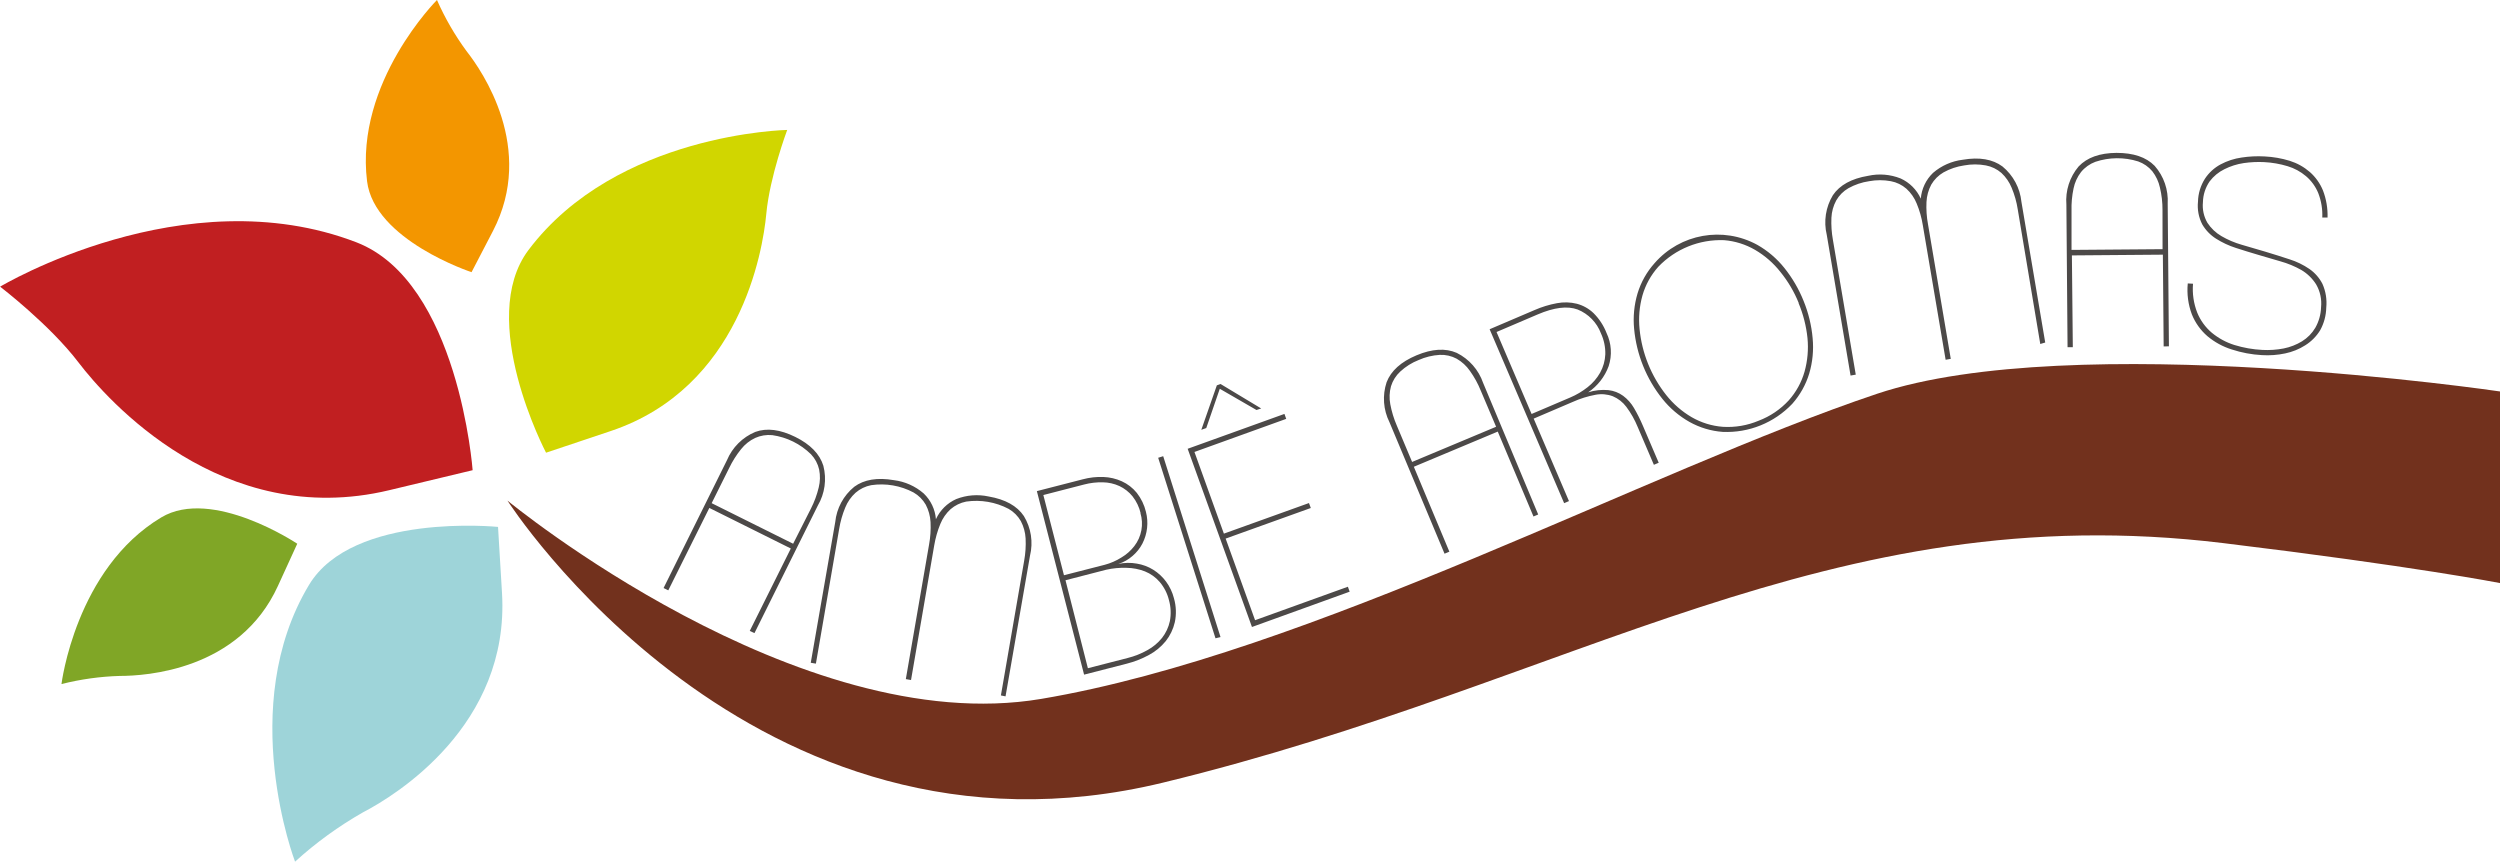
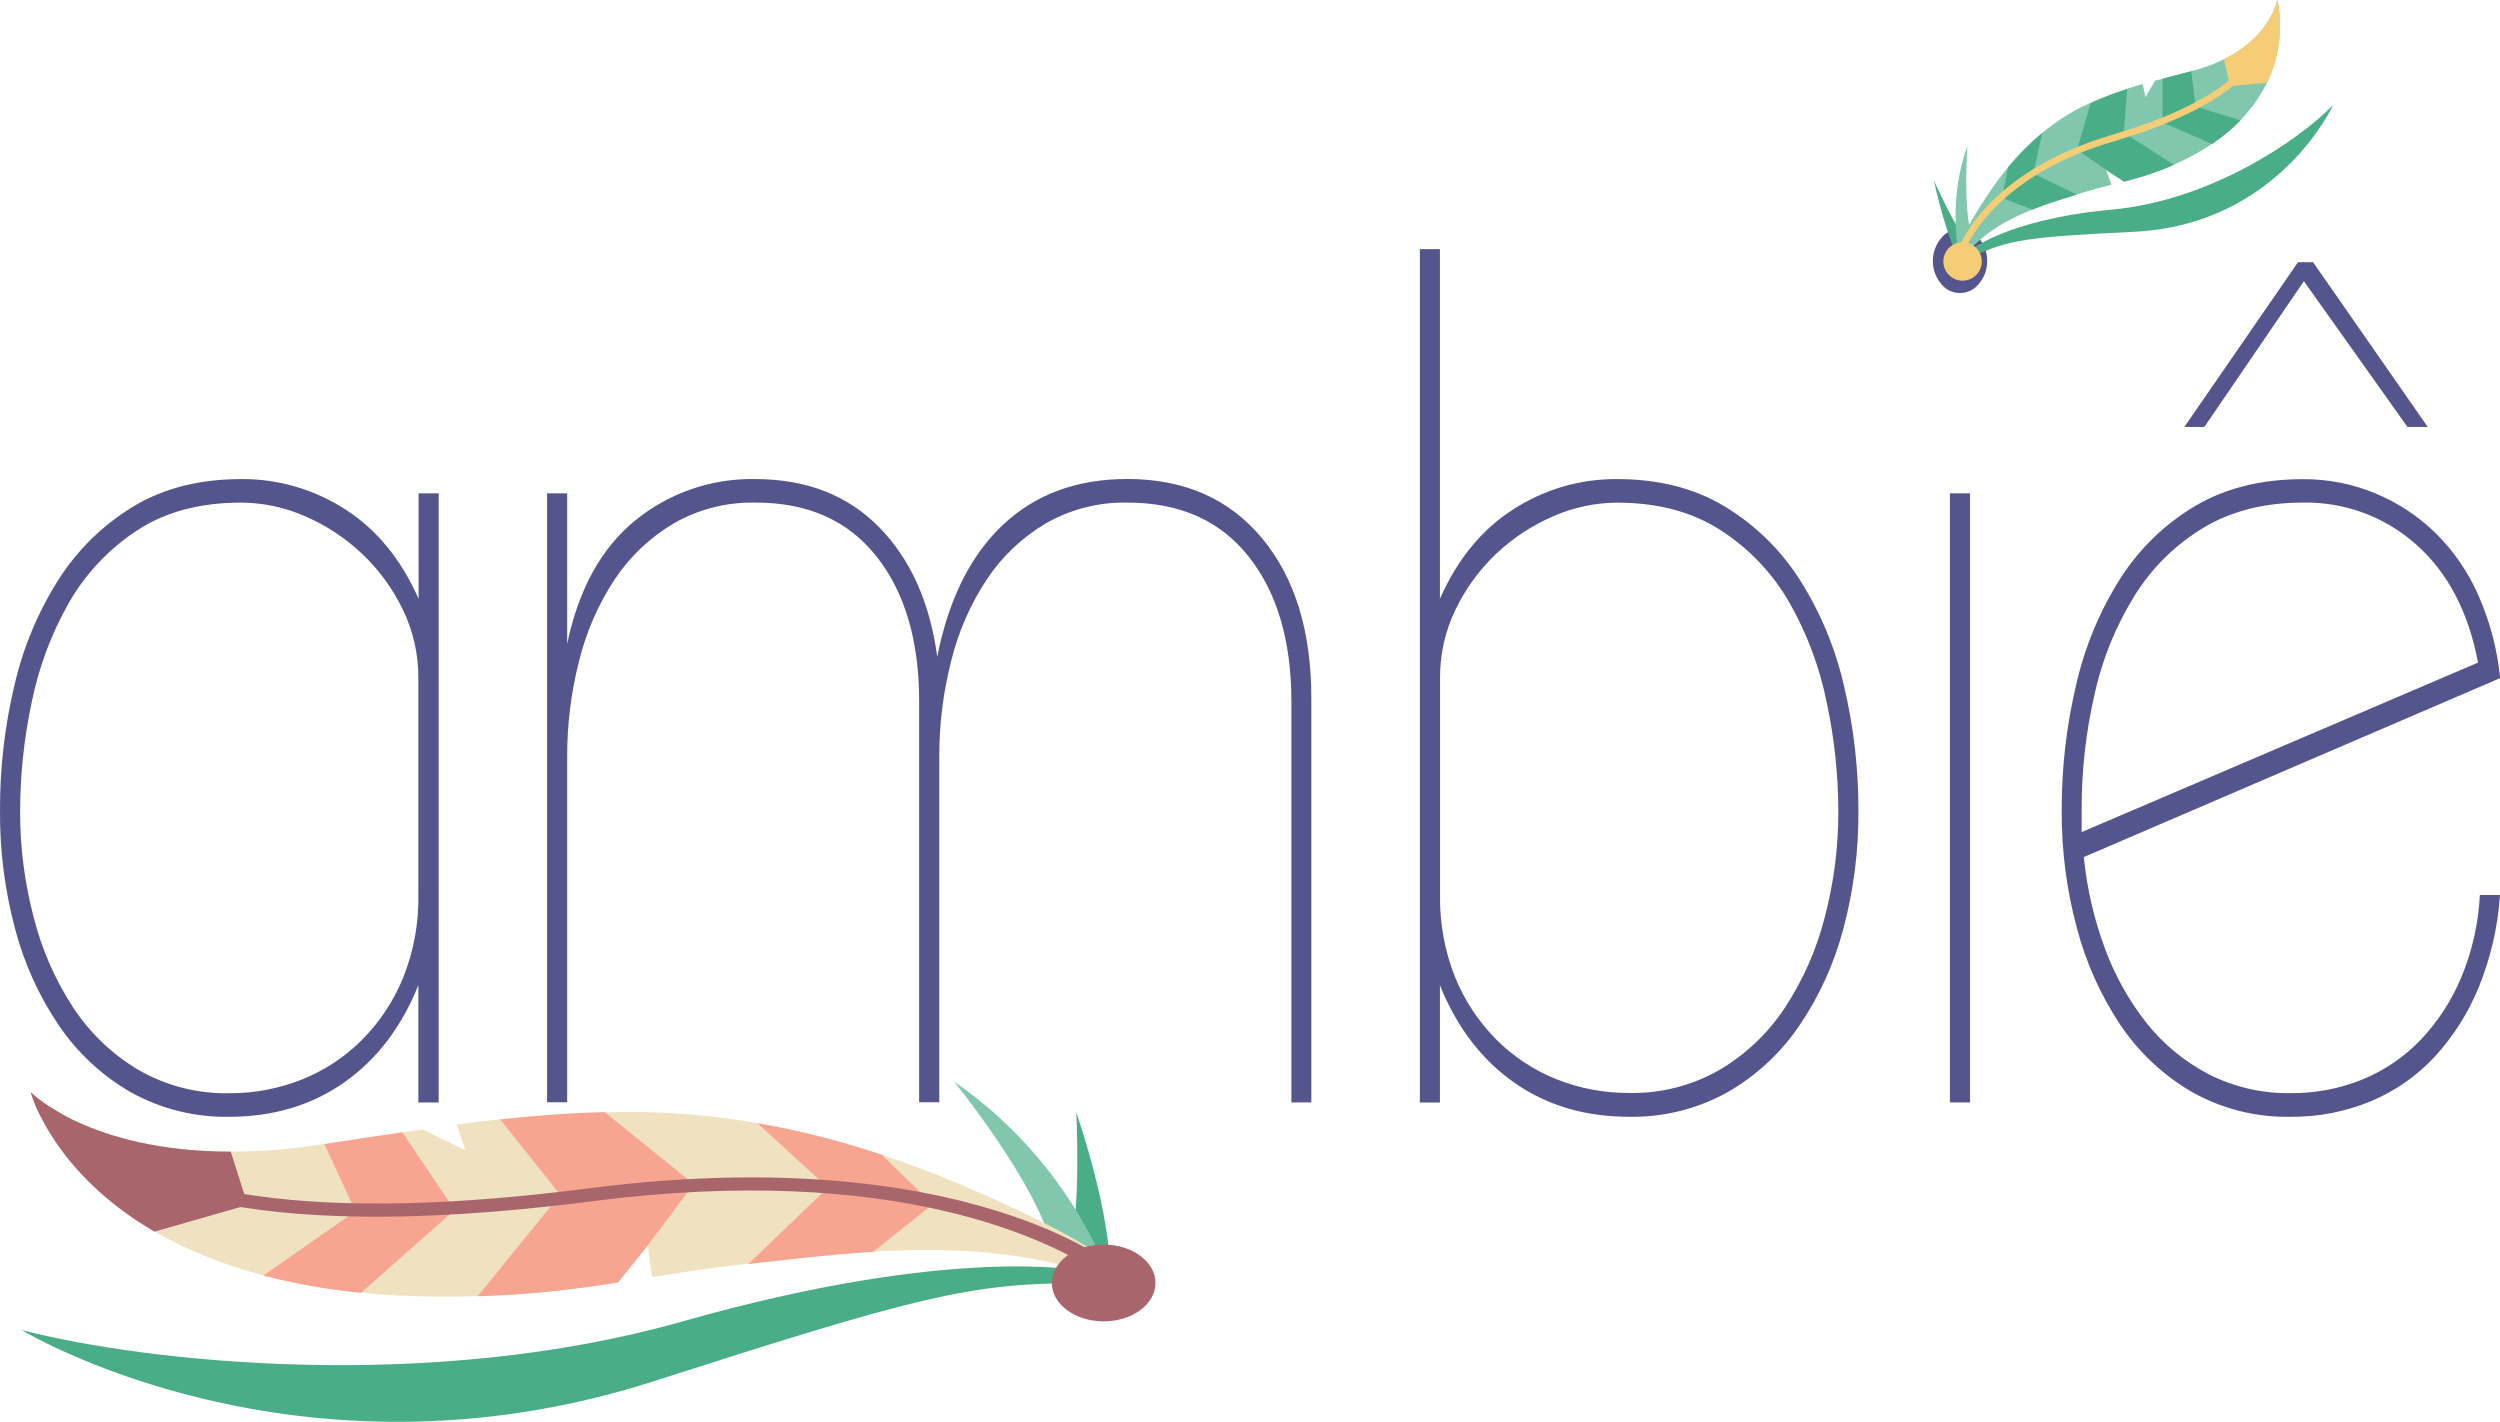
- <svg xmlns="http://www.w3.org/2000/svg" id="Camada_1" data-name="Camada 1" viewBox="0 0 408.66 140.84">
-   <defs>
-     <style>.cls-1{fill:#4c4948}.cls-2{fill:#80a626}.cls-3{fill:#d1d600}.cls-4{fill:#9ed4d9}.cls-5{fill:#f39600}.cls-6{fill:#c11f21}.cls-7{fill:#72311d}</style>
-   </defs>
-   <path class="cls-1" d="M133.73 111l6.71-13.47-13.32-6.63-6.71 13.47-.77-.38L130 83.1a8.63 8.63 0 0 1 4.64-4.63c1.89-.68 4.06-.4 6.53.82s4 2.8 4.59 4.72a8.61 8.61 0 0 1-.9 6.49l-10.36 20.86zm10-20a15.62 15.62 0 0 0 1.27-3.44 6.68 6.68 0 0 0 .07-2.94 5.33 5.33 0 0 0-1.33-2.49 11.29 11.29 0 0 0-6.33-3.13 5.55 5.55 0 0 0-2.8.46 6.47 6.47 0 0 0-2.3 1.83 15.82 15.82 0 0 0-1.95 3.09l-2.86 5.74 13.32 6.63zm31.05 30.55l3.8-22a16 16 0 0 0 .24-3.67 6.88 6.88 0 0 0-.78-2.83 5.39 5.39 0 0 0-2-2 11.41 11.41 0 0 0-6.93-1.19 5.55 5.55 0 0 0-2.55 1.24 6.63 6.63 0 0 0-1.68 2.42 16.37 16.37 0 0 0-1 3.51l-3.79 22-.85-.15 3.8-22a16 16 0 0 0 .24-3.67 6.93 6.93 0 0 0-.78-2.84 5.37 5.37 0 0 0-2-2 11.23 11.23 0 0 0-6.93-1.19 5.45 5.45 0 0 0-2.55 1.24 6.59 6.59 0 0 0-1.68 2.41 15.78 15.78 0 0 0-1 3.52l-3.8 22-.84-.14 4-23a8.56 8.56 0 0 1 3.11-5.77c1.61-1.19 3.78-1.55 6.49-1.08a9.14 9.14 0 0 1 4.86 2.17 6.55 6.55 0 0 1 2 4.21 6.6 6.6 0 0 1 3.32-3.29 9.17 9.17 0 0 1 5.31-.42c2.71.47 4.63 1.53 5.75 3.2a8.56 8.56 0 0 1 1 6.47l-4 23zm28.29-15.88a8.07 8.07 0 0 1 .14 3.91 7.77 7.77 0 0 1-1.49 3.1 9.06 9.06 0 0 1-2.75 2.26 15.42 15.42 0 0 1-3.59 1.41l-7 1.8-7.72-30 7.5-1.93a11.4 11.4 0 0 1 3.38-.38 8 8 0 0 1 3 .7 6.77 6.77 0 0 1 2.46 1.9 8.07 8.07 0 0 1 1.49 3.1 7.36 7.36 0 0 1-.58 5.19 6.71 6.71 0 0 1-1.59 2 6.41 6.41 0 0 1-2.34 1.32A7.91 7.91 0 0 1 197 100a7.29 7.29 0 0 1 2.68 1 7.59 7.59 0 0 1 2.1 1.94 7.9 7.9 0 0 1 1.29 2.73zm-5.44-13.88a7.17 7.17 0 0 0-1.34-2.8 6.14 6.14 0 0 0-2.14-1.67 6.73 6.73 0 0 0-2.71-.61 11 11 0 0 0-3.06.36l-6.66 1.72 3.37 13.11 6.67-1.71a9.77 9.77 0 0 0 2.72-1.19 7.4 7.4 0 0 0 2.1-1.85 6 6 0 0 0 1-5.44zm4.63 14.21a7.24 7.24 0 0 0-1.52-3 6.29 6.29 0 0 0-2.42-1.73 8.55 8.55 0 0 0-3-.58 13.07 13.07 0 0 0-3.32.31l-6.66 1.72L189 117.1l6.53-1.68a12.8 12.8 0 0 0 3.17-1.26 7.94 7.94 0 0 0 2.41-2 6.71 6.71 0 0 0 1.29-2.75 7.45 7.45 0 0 0-.14-3.41zm7.6 6.21l-9.37-29.51.82-.26 9.37 29.56zm5.96-1.85l-10.51-29.13 15.82-5.7.29.81-15 5.41 4.81 13.35 13.91-5 .3.81-13.92 5 4.81 13.34 15.17-5.47.29.81zm.74-35.47l-6-3.47-2.21 6.42-.81.29 2.54-7.27.61-.22 6.64 4zm45.28 17.41L256 78.42l-13.72 5.75 5.81 13.88-.79.33-9-21.49a8.59 8.59 0 0 1-.47-6.54q1.08-2.8 4.89-4.4t6.57-.4a8.62 8.62 0 0 1 4.32 4.92l9 21.5zm-8.62-20.58a15.36 15.36 0 0 0-1.77-3.22 6.64 6.64 0 0 0-2.18-2 5.29 5.29 0 0 0-2.75-.62 9.82 9.82 0 0 0-3.45.84 9.54 9.54 0 0 0-3 1.88 5.45 5.45 0 0 0-1.52 2.4 6.54 6.54 0 0 0-.12 2.94 16.33 16.33 0 0 0 1.07 3.5l2.5 5.94 13.73-5.75zm20.56-9.42a7.31 7.31 0 0 1 .35 5.42 8.84 8.84 0 0 1-3.35 4.28 8.4 8.4 0 0 1 3.3-.36 5 5 0 0 1 2.41.93 6.64 6.64 0 0 1 1.78 2 25.07 25.07 0 0 1 1.45 2.89l2.59 6.05-.79.34-2.64-6.17a15 15 0 0 0-1.86-3.3 5.34 5.34 0 0 0-2.22-1.74 5.22 5.22 0 0 0-2.81-.24 16.19 16.19 0 0 0-3.71 1.16l-6.41 2.74 5.77 13.48-.79.34-12.18-28.43 7.33-3.13a16.69 16.69 0 0 1 3.68-1.13 7.62 7.62 0 0 1 3.24.09 6.23 6.23 0 0 1 2.74 1.54 9.37 9.37 0 0 1 2.12 3.24zm-.91.07a6.78 6.78 0 0 0-3.82-3.91c-1.67-.61-3.84-.34-6.53.81l-6.72 2.87 5.73 13.4 6.33-2.7a12.37 12.37 0 0 0 2.83-1.68 8 8 0 0 0 2.05-2.38 6.76 6.76 0 0 0 .84-3 7.7 7.7 0 0 0-.71-3.41zM306 57.08a21 21 0 0 1 1.47 6.06 15.25 15.25 0 0 1-.56 5.8 13.26 13.26 0 0 1-2.77 4.94 14.79 14.79 0 0 1-11.37 4.59 13.11 13.11 0 0 1-5.43-1.63 15.3 15.3 0 0 1-4.43-3.77 21.52 21.52 0 0 1-4.62-11.45 15.22 15.22 0 0 1 .56-5.79 13.15 13.15 0 0 1 2.78-4.94 13.62 13.62 0 0 1 16.79-3 15.36 15.36 0 0 1 4.43 3.78 21.31 21.31 0 0 1 3.15 5.41zm-.8.33a19.86 19.86 0 0 0-3-5.09 14.74 14.74 0 0 0-4.15-3.61 12 12 0 0 0-5.05-1.58 14.13 14.13 0 0 0-10.76 4.35 12 12 0 0 0-2.59 4.69 14.85 14.85 0 0 0-.47 5.48 20.62 20.62 0 0 0 4.36 10.8 14.88 14.88 0 0 0 4.15 3.61 12 12 0 0 0 5.11 1.58 13 13 0 0 0 5.85-1 12.89 12.89 0 0 0 4.92-3.33 12 12 0 0 0 2.58-4.69 15.07 15.07 0 0 0 .48-5.48 20.24 20.24 0 0 0-1.46-5.73zm39.48 6.69l-3.68-22a15 15 0 0 0-1-3.54 6.81 6.81 0 0 0-1.67-2.42 5.4 5.4 0 0 0-2.54-1.23 9.64 9.64 0 0 0-3.55 0 9.84 9.84 0 0 0-3.38 1.14 5.53 5.53 0 0 0-2 2 6.76 6.76 0 0 0-.78 2.84 15.87 15.87 0 0 0 .25 3.64l3.72 22-.84.15-3.73-22a15.55 15.55 0 0 0-1-3.54 6.62 6.62 0 0 0-1.68-2.42 5.36 5.36 0 0 0-2.54-1.23 9.64 9.64 0 0 0-3.55 0 9.92 9.92 0 0 0-3.38 1.14 5.42 5.42 0 0 0-2 2 6.58 6.58 0 0 0-.79 2.84 16.45 16.45 0 0 0 .25 3.64l3.73 22-.85.15-3.89-23a8.62 8.62 0 0 1 1-6.48c1.12-1.66 3.05-2.72 5.76-3.17a9.08 9.08 0 0 1 5.31.43 6.62 6.62 0 0 1 3.3 3.3 6.59 6.59 0 0 1 2-4.21 9.12 9.12 0 0 1 4.87-2.15q4.06-.69 6.48 1.1a8.6 8.6 0 0 1 3.1 5.78l3.89 23zm20.17.4l-.13-15-14.87.12.15 15h-.86l-.19-23.31a8.58 8.58 0 0 1 2-6.23q2.07-2.19 6.19-2.22c2.76 0 4.83.68 6.24 2.12a8.6 8.6 0 0 1 2.13 6.19l.2 23.31zm-.19-22.32a15.26 15.26 0 0 0-.42-3.65 6.66 6.66 0 0 0-1.24-2.66 5.33 5.33 0 0 0-2.31-1.61 11.31 11.31 0 0 0-7 .06 5.5 5.5 0 0 0-2.35 1.68 6.54 6.54 0 0 0-1.22 2.68 15.38 15.38 0 0 0-.33 3.63v6.41l14.88-.12zm26.77 15.97a8 8 0 0 1-1 3.71 7.54 7.54 0 0 1-2.43 2.45 9.76 9.76 0 0 1-3.28 1.33 14.06 14.06 0 0 1-3.8.28A19.05 19.05 0 0 1 376 65a11.57 11.57 0 0 1-4-2.18 9.28 9.28 0 0 1-2.54-3.56 11.35 11.35 0 0 1-.67-5.06l.86.05a10.57 10.57 0 0 0 .69 4.73 8.53 8.53 0 0 0 2.38 3.28 10.91 10.91 0 0 0 3.68 2 18.67 18.67 0 0 0 4.59.81 14.29 14.29 0 0 0 3.48-.24 9.18 9.18 0 0 0 3-1.17 6.47 6.47 0 0 0 2.17-2.21 7.25 7.25 0 0 0 .94-3.35 6.19 6.19 0 0 0-.81-3.75 7.18 7.18 0 0 0-2.42-2.35 15.23 15.23 0 0 0-3.41-1.41c-1.25-.36-2.46-.71-3.62-1.06s-2.46-.73-3.66-1.13a14.21 14.21 0 0 1-3.24-1.51 6.83 6.83 0 0 1-2.26-2.34 6.63 6.63 0 0 1-.7-3.7 7.31 7.31 0 0 1 1.14-3.77 7.09 7.09 0 0 1 2.56-2.34 10.39 10.39 0 0 1 3.44-1.12 18.14 18.14 0 0 1 3.74-.18 16.73 16.73 0 0 1 4.13.72 9.26 9.26 0 0 1 3.29 1.84 8.14 8.14 0 0 1 2.13 3 11.38 11.38 0 0 1 .75 4.43h-.86a9.87 9.87 0 0 0-.66-4 7.26 7.26 0 0 0-2-2.76 8.34 8.34 0 0 0-3-1.63 16 16 0 0 0-3.84-.67 17.32 17.32 0 0 0-3.35.16 10.43 10.43 0 0 0-3.15 1 6.7 6.7 0 0 0-2.42 2 6.21 6.21 0 0 0-1.09 3.39 5.58 5.58 0 0 0 .74 3.38 6.82 6.82 0 0 0 2.29 2.17 14.53 14.53 0 0 0 3.31 1.41l3.82 1.12c1.41.43 2.75.84 4 1.26a12.29 12.29 0 0 1 3.25 1.58 6.68 6.68 0 0 1 2.13 2.44 7.66 7.66 0 0 1 .62 3.87z" transform="translate(-11.17 -7.87)" />
-   <path class="cls-2" d="M59.76 96.75s-13.9-9.3-22.23-4.3c-14 8.38-16.31 27.24-16.31 27.24a44.14 44.14 0 0 1 9.54-1.33c4.2 0 19.54-.9 25.84-14.71l3.16-6.9z" transform="translate(-11.17 -7.87)" />
-   <path class="cls-3" d="M100.43 81.87S89 60.15 97.55 48.75c14.4-19.14 42.3-19.64 42.3-19.64s-2.85 7.59-3.42 13.73-4.3 28.41-25.43 35.49l-10.57 3.54z" transform="translate(-11.17 -7.87)" />
-   <path class="cls-4" d="M92.58 94s-23.74-2.4-30.89 9.47c-12 19.93-2.29 45.25-2.29 45.25a62.35 62.35 0 0 1 11.12-8.07c5.32-2.75 24-14.22 22.71-35.84-.62-10.25-.65-10.81-.65-10.81z" transform="translate(-11.17 -7.87)" />
-   <path class="cls-5" d="M88.25 52.36s-15.89-5.22-17.08-14.87C69.17 21.31 82.6 7.87 82.6 7.87a44.31 44.31 0 0 0 4.82 8.34c2.58 3.27 11.33 15.95 4.33 29.42-3.32 6.37-3.5 6.73-3.5 6.73z" transform="translate(-11.17 -7.87)" />
-   <path class="cls-6" d="M88.43 84.74s-2.27-30.81-19-37.26c-28.13-10.82-58.24 7.25-58.24 7.25s8.1 6.2 12.8 12.37S47.51 94.54 74.79 88l13.64-3.27z" transform="translate(-11.17 -7.87)" />
-   <path class="cls-7" d="M419.83 71.86S350 61.54 318 72.24c-37.4 12.54-92.58 42.46-136.66 49.88-39.74 6.7-87.22-32.42-87.22-32.42s39.9 62.43 107.17 46.1S310 88.79 374.61 96.65c31.28 3.8 45.22 6.53 45.22 6.53V71.86z" transform="translate(-11.17 -7.87)" />
+ <svg xmlns="http://www.w3.org/2000/svg" data-name="Camada 1" viewBox="0 0 573.92 326.38">
+   <path d="M96.04 253.09v-26.93q-5.77 14.41-17 22.31t-26.4 7.91a44.82 44.82 0 0 1-22.51-5.58 50.09 50.09 0 0 1-16.51-15.24 72.27 72.27 0 0 1-10.16-22.33A102.46 102.46 0 0 1 0 186.16a122.12 122.12 0 0 1 3.35-29 77.91 77.91 0 0 1 10.16-24.22 52.83 52.83 0 0 1 17.2-16.73q10.38-6.23 24.75-6.23a43.33 43.33 0 0 1 23.78 6.94q10.84 6.94 16.85 20.54v-24.21h4.62v139.84zm0-97.4a35.51 35.51 0 0 0-3.58-15.78 43.75 43.75 0 0 0-9.35-12.79 44.75 44.75 0 0 0-13-8.57 36.93 36.93 0 0 0-14.65-3.17q-14.33 0-24 6.4a48.76 48.76 0 0 0-15.64 16.6 77 77 0 0 0-8.55 22.86 120.92 120.92 0 0 0-2.65 24.89 94.64 94.64 0 0 0 3.12 24.49 68.38 68.38 0 0 0 9.12 20.76 46 46 0 0 0 15 14.28 40.13 40.13 0 0 0 20.78 5.31 44.56 44.56 0 0 0 16.62-3.13 40.92 40.92 0 0 0 13.85-9.12 43.73 43.73 0 0 0 9.47-14.34 48.71 48.71 0 0 0 3.46-18.91zm200.42 97.4v-92q0-20.94-9.81-33.33t-27.85-12.38a36.07 36.07 0 0 0-18.7 4.77 41.69 41.69 0 0 0-13.51 12.78 59.9 59.9 0 0 0-8.19 18.64 87.82 87.82 0 0 0-2.77 22.31v79.17h-4.62v-92q0-20.94-9.81-33.33t-27.82-12.34a36.07 36.07 0 0 0-18.7 4.77 41.69 41.69 0 0 0-13.51 12.78 59.9 59.9 0 0 0-8.19 18.64 87.82 87.82 0 0 0-2.77 22.31v79.17h-4.62v-139.8h4.62v34.55q3.92-18.76 15.58-28.29a42.26 42.26 0 0 1 27.59-9.53q17.54 0 28.39 11t13.39 29.79q3.93-19.84 15.13-30.33t28.51-10.48q19.62 0 30.93 13.61t11.31 36.73v92.77zm130.17-66.93a102 102 0 0 1-3.46 27.07 72.27 72.27 0 0 1-10.16 22.31 50 50 0 0 1-16.5 15.24 44.87 44.87 0 0 1-22.51 5.6q-15.24 0-26.44-7.89t-17-22.31v26.93h-4.61V57.2h4.61v80.26q6-13.61 16.86-20.54a43.28 43.28 0 0 1 23.78-6.94q14.31 0 24.7 6.26a52.92 52.92 0 0 1 17.2 16.73 78.15 78.15 0 0 1 10.16 24.22 122.64 122.64 0 0 1 3.37 28.97zm-4.61 0a120.94 120.94 0 0 0-2.66-24.89 77.25 77.25 0 0 0-8.54-22.89 48.44 48.44 0 0 0-15.7-16.59q-9.81-6.39-23.89-6.4a36.86 36.86 0 0 0-14.66 3.13 44.79 44.79 0 0 0-13.05 8.57 43.75 43.75 0 0 0-9.35 12.79 35.51 35.51 0 0 0-3.58 15.78v49.82a48.71 48.71 0 0 0 3.47 18.9 43.7 43.7 0 0 0 9.46 14.28 40.92 40.92 0 0 0 13.85 9.12 44.62 44.62 0 0 0 16.63 3.13 40.09 40.09 0 0 0 20.77-5.31 46 46 0 0 0 15-14.28 68.87 68.87 0 0 0 9.12-20.68 94.64 94.64 0 0 0 3.13-24.48zm34.16-126.24a7.77 7.77 0 0 1-1.84 5.17 5.51 5.51 0 0 1-8.78 0 8.18 8.18 0 0 1 0-10.34 5.53 5.53 0 0 1 8.78 0 7.81 7.81 0 0 1 1.84 5.17zm-8.54 193.17V113.25h4.62v139.84zm121.43-26.52a53.51 53.51 0 0 1-10.16 16.05 42.22 42.22 0 0 1-14.66 10.2 47.07 47.07 0 0 1-18.35 3.56 44.35 44.35 0 0 1-22.74-5.72 50.29 50.29 0 0 1-16.39-15.37 73.75 73.75 0 0 1-10-22.31 101 101 0 0 1-3.47-26.8 123.86 123.86 0 0 1 3.35-29.11 77.77 77.77 0 0 1 10.16-24.35 51.63 51.63 0 0 1 17.2-16.6q10.38-6.12 24.7-6.12a42.76 42.76 0 0 1 16.62 3.27 43.58 43.58 0 0 1 13.81 9.11 46.23 46.23 0 0 1 9.82 14.29 62.4 62.4 0 0 1 5 19l-95.58 41.08a83.57 83.57 0 0 0 4.85 21 62.29 62.29 0 0 0 9.58 17.14 44.43 44.43 0 0 0 14.2 11.7 40.09 40.09 0 0 0 18.93 4.36 42.83 42.83 0 0 0 16.39-3.13 39.09 39.09 0 0 0 13.39-9.12 47.39 47.39 0 0 0 9.31-14.32 56.7 56.7 0 0 0 4.27-18.91h4.62a68.38 68.38 0 0 1-4.85 21.1zm-14.31-101.49a37.94 37.94 0 0 0-26.09-9.7q-13.15 0-22.74 5.72a47.23 47.23 0 0 0-15.81 15.51 72.42 72.42 0 0 0-9.24 22.58 117.6 117.6 0 0 0-3 26.93v4.9l91-38.91q-3.28-17.36-14.12-27.03zm-2.08-27.07L528.9 64.55l-22.85 33.46h-4.59l26.09-37.82h3.46l26.32 37.82z" fill="#55558e" />
+   <path d="M449.68 59.5l2.15-3.69c-3.1-3.67-7.88-14.43-7.88-14.43 2.85 13 5.73 18.12 5.73 18.12z" fill="#49ae88" />
+   <path d="M449.46 57.21l3.21-2.83c-2.1-6.9-1-20.78-1-20.78-4.34 11.39-2.21 23.61-2.21 23.61z" fill="#81c7ae" />
+   <path d="M477.6 44.38c2.43-.77 4.8-1.37 7.15-2l-1.29-3.37 4.14 2.69c2.47-.65 4.94-1.34 7.46-2.27 35-13 27.71-39.43 27.71-39.43s-2 11.69-19.43 16.26c-2.8.73-5.69 1.47-8.59 2.26l-2.22 3.77-.63-3a82.51 82.51 0 0 0-14.12 5.32c-9.32 4.77-16.32 12.09-22.4 21.53-.62 1-4.54 7-5.77 10.47-.4 1.13-.52 2-.15 2.37.88.88 1.73-.55 2.19-1.07 6.99-7.94 17.09-10.7 25.95-13.53z" fill="#81c7ae" />
+   <path d="M466.76 39.81l2.09-9.29a58.35 58.35 0 0 0-7.87 7.92l-1.4 7 7 2.66c3.39-1.35 6.85-2.41 10.16-3.45zm20.81-9.35l.75-10a77.24 77.24 0 0 0-8.36 3.19l-3.13 10.73 6.81 4.72 4 2.59c2.47-.65 4.94-1.34 7.46-2.27 1.38-.51 2.69-1 3.94-1.6zm26.78-2.84l-10.31-3.16-1-8.11c-2.15.56-4.35 1.13-6.56 1.72l-.05 10 11.37 5a41.5 41.5 0 0 0 6.55-5.45z" fill="#49ae88" />
+   <path d="M450.21 59.24c2.15-5.54 9.94-19.46 35.25-26.86 23.47-6.91 35.75-16.44 37.85-29.58a18.82 18.82 0 0 0-.46-2.77 13.44 13.44 0 0 1-1.13 3.11c-2.39 12.24-14.26 21.17-36.73 27.77-17 5-26.19 13-30.86 18.76a35.84 35.84 0 0 0-4.67 7.54c-.24.84-.26 1.48 0 1.77a.77.77 0 0 0 .75.26z" fill="#f5cd76" />
+   <path d="M522.8 0s-1.45 8.27-12.26 13.62l1.42 6.14 8.5-.78A29.52 29.52 0 0 0 522.8 0z" fill="#f5cd76" />
+   <path d="M451.65 57.91s8.45-7.51 33-9.77c22.92-2.11 43-15.93 50.94-24 0 0-12.45 27.43-45.62 29.07-24.39 1.2-29.12 1.75-37.68 6z" fill="#49ae88" />
+   <path d="M448.59 56.07a4.41 4.41 0 1 1-2 5.91 4.41 4.41 0 0 1 2-5.91z" fill="#f5cd76" />
+   <path d="M254.83 292.82l-9.6-4.7c3.09-9.31 1.85-32.8 1.85-32.8 8.57 25.75 7.75 37.5 7.75 37.5z" fill="#49ae88" />
+   <path d="M252.72 288.5l-11.26-2.22c-3.15-14.21-22.44-38-22.44-38a99.39 99.39 0 0 1 33.7 40.22z" fill="#81c7ae" />
+   <path d="M169.3 290.38c-6.78.76-13.23 1.77-19.62 2.79l-1-7.22-6.79 8.45c-6.75 1-13.56 2-20.74 2.52-100 7.69-114-46.13-114-46.13s18.86 19.14 66.35 12c7.64-1.16 15.51-2.39 23.47-3.52l9.85 4.78-2-5.86a296.84 296.84 0 0 1 40.49-2.93c28.29.25 53.89 7.15 79.84 18.68 2.65 1.17 19.26 8.45 26.43 13.64 2.32 1.68 3.65 3.14 3.2 4.11-1.1 2.36-4.84.55-6.59 0-26.39-8.01-54.11-4.05-78.89-1.31z" fill="#f0e1c0" />
+   <path d="M190.05 272.65l-16.13-14.79a195.48 195.48 0 0 1 28.48 7.23l11.74 11.36-13.68 10.93c-9.8.59-19.42 1.74-28.67 2.8zm-61.45 1.62l-13.77-17.28c8.07-.88 16.11-1.49 24-1.67l20.41 16.51-10.85 14.47-6.55 8.14c-6.75 1-13.56 2-20.74 2.52-4 .31-7.76.51-11.45.63zm-68.14 18.56l21.15-14.76-7.15-15.43c5.86-.89 11.85-1.81 17.91-2.7l12 17.85-21.53 19a146.55 146.55 0 0 1-22.38-3.96z" fill="#f7a490" />
+   <path d="M253.22 292.82c-11.81-8-47.22-26.06-117.16-17.07-65 8.35-106 2.13-126.78-19.55a30.83 30.83 0 0 1-2.17-5.37 32.23 32.23 0 0 0 6.44 4.55c20.22 19.86 59.72 25.38 121.82 17.4 47.2-6.07 78.78.11 97 6.36a104 104 0 0 1 20.39 9.34c1.56 1.29 2.38 2.41 2 3.19a2 2 0 0 1-1.54 1.15z" fill="#a8656c" />
+   <path d="M7.11 250.83s13.35 13.55 45.86 13.55l3.89 12.24-21.4 6.12c-23.62-13.72-28.35-31.91-28.35-31.91z" fill="#a8656c" />
+   <path d="M248.15 291.71s-29.38-6-91.41 11.63c-57.91 16.45-122.94 9.43-151.77 2 0 0 62.79 38.14 145 11.78 60.39-19.37 72.47-22.56 98.22-22.56z" fill="#49ae88" />
+   <path d="M253.37 285.72c-6.57 0-11.9 3.94-11.9 8.81s5.33 8.81 11.9 8.81 11.89-3.94 11.89-8.81-5.32-8.81-11.89-8.81z" fill="#a8656c" />
</svg>
